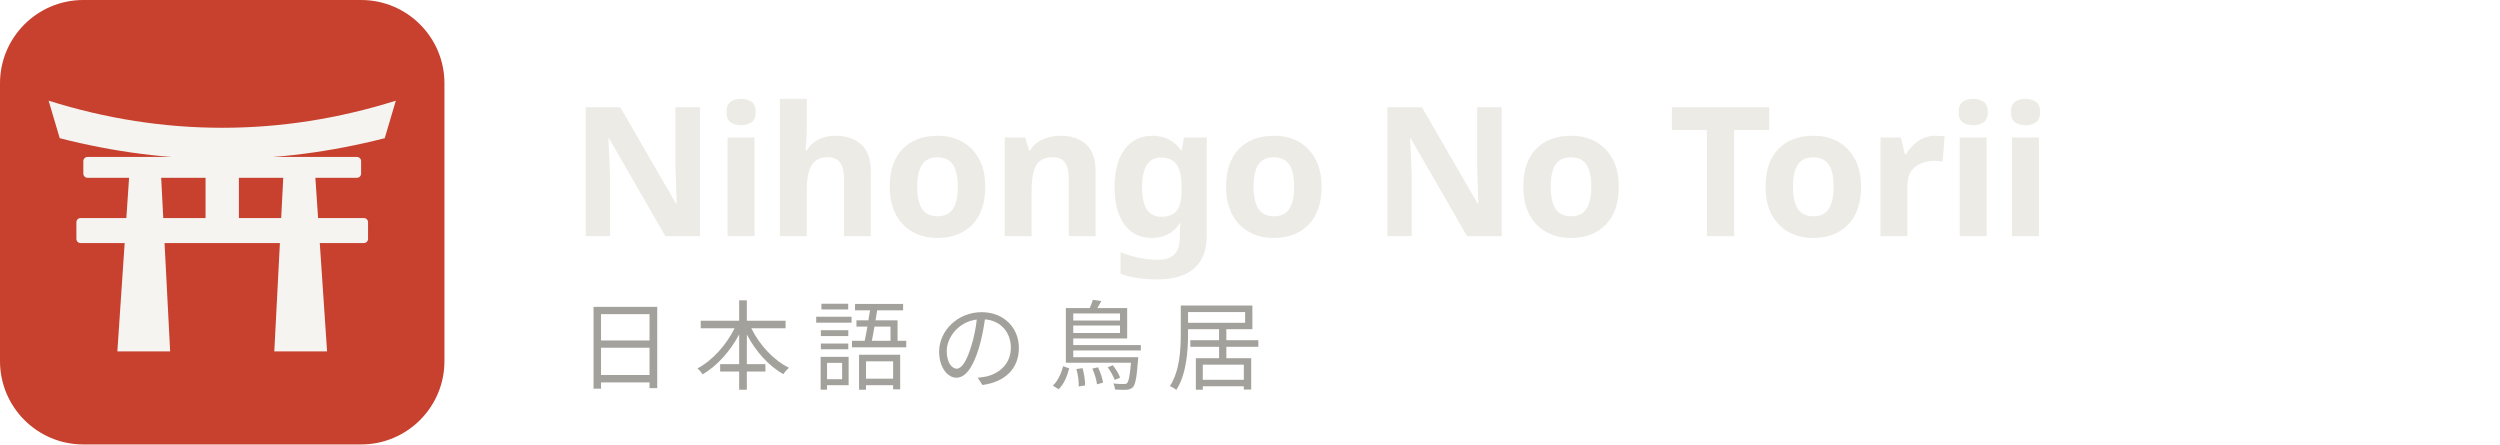
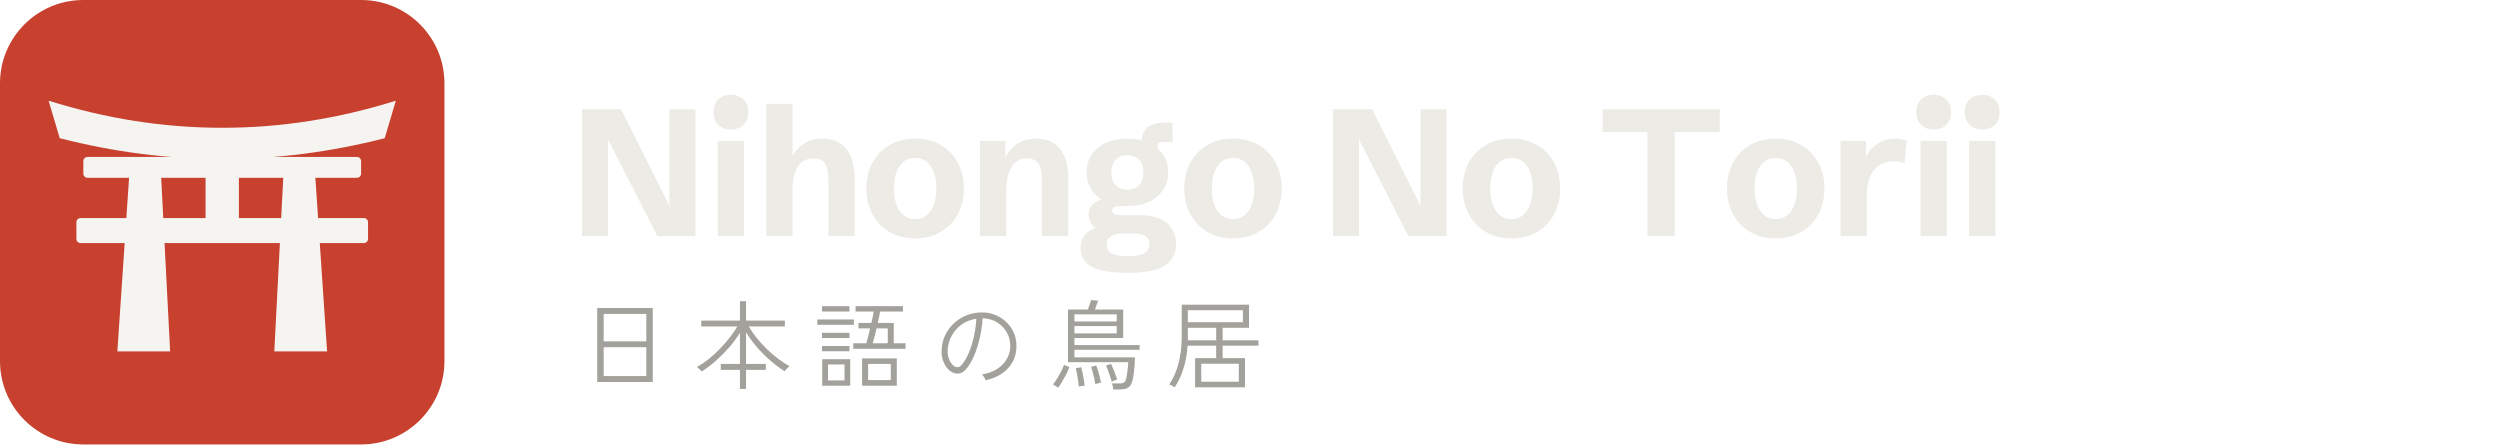
<svg xmlns="http://www.w3.org/2000/svg" viewBox="0 0 360 64" role="img" aria-label="Nihongo No Torii — 日本語の鳥居">
  <rect width="64" height="64" rx="12" fill="#C8402E" />
  <g fill="#F5F4F0">
    <path d="M7 14.5c8.3 2.6 16.6 3.9 25 3.9s16.7-1.3 25-3.9l-1.6 5.4c-7.8 2-15.6 3-23.4 3s-15.6-1-23.4-3z" />
    <rect x="12" y="22.6" width="40" height="3" rx="0.6" />
    <rect x="29.6" y="25.4" width="4.8" height="6.2" />
    <rect x="11" y="31.4" width="42" height="3.6" rx="0.6" />
    <path d="M18.6 25.4h4.6l1.3 25.2h-7.6z" />
    <path d="M40.8 25.4h4.6l1.7 25.2h-7.6z" />
  </g>
-   <text x="82" y="34" fill="#EDEBE6" font-family="'Schibsted Grotesk', system-ui, sans-serif" font-size="26" font-weight="700" letter-spacing="-0.4">Nihongo No Torii</text>
-   <text x="83" y="55" fill="#A3A19B" font-family="'Zen Kaku Gothic New', 'Hiragino Kaku Gothic ProN', 'Noto Sans JP', sans-serif" font-size="14" letter-spacing="3">日本語の鳥居</text>
+   <path fill="#EDEBE6" d="M87.55 34L83.80 34L83.80 15.72L89.43 15.72L97.62 32.06L96.40 32.13L96.40 15.72L100.14 15.72L100.14 34L94.66 34L86.27 17.57L87.55 17.48M107.14 34L103.36 34L103.36 20.29L107.14 20.29L107.14 34M105.25 18.65Q104.12 18.65 103.44 17.97Q102.75 17.28 102.75 16.15Q102.75 15.01 103.44 14.33Q104.12 13.65 105.25 13.65Q106.39 13.65 107.07 14.33Q107.75 15.01 107.75 16.15Q107.75 17.28 107.07 17.97Q106.39 18.65 105.25 18.65M114.13 34L110.35 34L110.35 14.96L114.13 14.96L114.13 23.50L113.92 22.94Q114.53 21.53 115.67 20.75Q116.82 19.96 118.45 19.96Q120.05 19.96 121.06 20.68Q122.08 21.41 122.57 22.69Q123.07 23.97 123.07 25.65L123.07 34L119.29 34L119.29 26.09Q119.29 24.40 118.84 23.61Q118.40 22.82 117.17 22.82Q115.68 22.82 114.91 23.95Q114.13 25.08 114.13 27.33M131.77 34.33Q129.70 34.33 128.12 33.42Q126.54 32.50 125.65 30.88Q124.76 29.26 124.76 27.14Q124.76 25.01 125.65 23.39Q126.54 21.77 128.12 20.87Q129.70 19.96 131.77 19.96Q133.85 19.96 135.43 20.87Q137.01 21.77 137.90 23.39Q138.79 25.01 138.79 27.14Q138.79 29.28 137.90 30.90Q137.01 32.51 135.43 33.42Q133.84 34.33 131.77 34.33M131.78 31.55Q133.19 31.55 134.01 30.36Q134.83 29.18 134.83 27.14Q134.83 25.10 134.01 23.92Q133.19 22.74 131.77 22.74Q130.36 22.74 129.54 23.92Q128.72 25.10 128.72 27.14Q128.72 29.19 129.54 30.37Q130.36 31.55 131.78 31.55M144.89 34L141.11 34L141.11 20.29L144.77 20.29L144.77 23.45L144.68 22.88Q145.30 21.52 146.44 20.74Q147.58 19.96 149.20 19.96Q150.80 19.96 151.82 20.68Q152.84 21.41 153.33 22.69Q153.83 23.97 153.83 25.65L153.83 34L150.05 34L150.05 25.89Q150.05 24.43 149.56 23.62Q149.08 22.82 147.89 22.82Q146.48 22.82 145.69 24.02Q144.89 25.23 144.89 27.72M162.63 39.28L162.14 39.28Q158.83 39.28 157.21 38.41Q155.60 37.53 155.60 35.70Q155.60 34.57 156.18 33.87Q156.76 33.17 157.76 32.84Q157.29 32.51 157.02 32.02Q156.74 31.52 156.74 30.93Q156.74 30.15 157.23 29.57Q157.71 28.99 158.61 28.73Q157.61 28.10 157.04 27.10Q156.48 26.10 156.48 24.82Q156.48 23.35 157.21 22.26Q157.94 21.17 159.26 20.56Q160.58 19.96 162.34 19.96Q164.11 19.96 165.43 20.56Q166.75 21.17 167.48 22.26Q168.22 23.36 168.22 24.83Q168.22 26.28 167.48 27.37Q166.75 28.46 165.42 29.07Q164.09 29.67 162.32 29.67L161.40 29.67Q160.15 29.67 160.15 30.34Q160.15 30.99 161.40 30.99L164.17 30.99Q165.59 30.99 166.57 31.33Q167.55 31.68 168.16 32.25Q168.78 32.83 169.06 33.58Q169.35 34.33 169.35 35.16Q169.35 37.24 167.70 38.26Q166.05 39.28 162.63 39.28M162.23 36.87L162.68 36.87Q165.52 36.87 165.52 35.17Q165.52 34.51 165.02 34.07Q164.53 33.63 163.22 33.63L161.42 33.63Q160.63 33.63 159.99 34.01Q159.36 34.38 159.36 35.26Q159.36 36.07 160.06 36.47Q160.75 36.87 162.23 36.87M162.34 27.30Q163.45 27.30 164.05 26.65Q164.65 26 164.65 24.83Q164.65 23.67 164.05 23.01Q163.45 22.35 162.34 22.35Q161.25 22.35 160.64 23Q160.03 23.65 160.03 24.83Q160.03 26 160.64 26.65Q161.25 27.30 162.34 27.30M166.70 21.93L164.37 21.93L164.37 20.54Q164.37 19.15 165.19 18.40Q166 17.66 167.55 17.66L168.85 17.66L168.85 20.44L167.33 20.44Q166.94 20.44 166.82 20.58Q166.70 20.72 166.70 21.14M177.54 34.33Q175.47 34.33 173.89 33.42Q172.31 32.50 171.43 30.88Q170.54 29.26 170.54 27.14Q170.54 25.01 171.43 23.39Q172.31 21.77 173.89 20.87Q175.47 19.96 177.54 19.96Q179.63 19.96 181.21 20.87Q182.79 21.77 183.68 23.39Q184.56 25.01 184.56 27.14Q184.56 29.28 183.68 30.90Q182.79 32.51 181.20 33.42Q179.61 34.33 177.54 34.33M177.56 31.55Q178.97 31.55 179.79 30.36Q180.60 29.18 180.60 27.14Q180.60 25.10 179.79 23.92Q178.97 22.74 177.54 22.74Q176.14 22.74 175.32 23.92Q174.50 25.10 174.50 27.14Q174.50 29.19 175.32 30.37Q176.14 31.55 177.56 31.55M195.70 34L191.95 34L191.95 15.72L197.58 15.72L205.77 32.06L204.55 32.13L204.55 15.72L208.29 15.72L208.29 34L202.81 34L194.42 17.57L195.70 17.48M217.64 34.33Q215.57 34.33 213.99 33.42Q212.41 32.50 211.52 30.88Q210.63 29.26 210.63 27.14Q210.63 25.01 211.52 23.39Q212.41 21.77 213.99 20.87Q215.57 19.96 217.64 19.96Q219.72 19.96 221.30 20.87Q222.89 21.77 223.77 23.39Q224.66 25.01 224.66 27.14Q224.66 29.28 223.77 30.90Q222.89 32.51 221.30 33.42Q219.71 34.33 217.64 34.33M217.65 31.55Q219.06 31.55 219.88 30.36Q220.70 29.18 220.70 27.14Q220.70 25.10 219.88 23.92Q219.06 22.74 217.64 22.74Q216.23 22.74 215.41 23.92Q214.60 25.10 214.60 27.14Q214.60 29.19 215.41 30.37Q216.23 31.55 217.65 31.55M241.15 34L237.23 34L237.23 19.03L230.77 19.03L230.77 15.72L247.64 15.72L247.64 19.03L241.15 19.03M255.70 34.33Q253.63 34.33 252.05 33.42Q250.47 32.50 249.58 30.88Q248.69 29.26 248.69 27.14Q248.69 25.01 249.58 23.39Q250.47 21.77 252.05 20.87Q253.63 19.96 255.70 19.96Q257.78 19.96 259.36 20.87Q260.94 21.77 261.83 23.39Q262.72 25.01 262.72 27.14Q262.72 29.28 261.83 30.90Q260.94 32.51 259.35 33.42Q257.77 34.33 255.70 34.33M255.71 31.55Q257.12 31.55 257.94 30.36Q258.76 29.18 258.76 27.14Q258.76 25.10 257.94 23.92Q257.12 22.74 255.70 22.74Q254.29 22.74 253.47 23.92Q252.65 25.10 252.65 27.14Q252.65 29.19 253.47 30.37Q254.29 31.55 255.71 31.55M268.82 34L265.03 34L265.03 20.29L268.69 20.29L268.69 23.37L268.54 22.97Q269.18 21.44 270.37 20.70Q271.55 19.96 272.94 19.96Q273.34 19.96 273.74 20.02Q274.15 20.09 274.55 20.24L274.26 23.46Q273.44 23.23 272.68 23.23Q272.05 23.23 271.37 23.45Q270.70 23.67 270.12 24.21Q269.54 24.75 269.18 25.73Q268.82 26.71 268.82 28.24M280.34 34L276.55 34L276.55 20.29L280.34 20.29L280.34 34M278.45 18.65Q277.32 18.65 276.63 17.97Q275.94 17.28 275.94 16.15Q275.94 15.01 276.63 14.33Q277.32 13.65 278.45 13.65Q279.59 13.65 280.27 14.33Q280.95 15.01 280.95 16.15Q280.95 17.28 280.27 17.97Q279.59 18.65 278.45 18.65M287.33 34L283.54 34L283.54 20.29L287.33 20.29L287.33 34M285.43 18.65Q284.30 18.65 283.62 17.97Q282.93 17.28 282.93 16.15Q282.93 15.01 283.62 14.33Q284.30 13.65 285.43 13.65Q286.58 13.65 287.26 14.33Q287.94 15.01 287.94 16.15Q287.94 17.28 287.26 17.97Q286.58 18.65 285.43 18.65" />
+   <path fill="#A3A19B" d="M94 55.01L86 55.01L86 44.35L94 44.35L94 55.01M86.93 50L86.93 54.15L93.07 54.15L93.07 50L86.93 50M86.93 45.21L86.93 49.15L93.07 49.15L93.07 45.21M107.43 56.01L106.55 56.01L106.55 53.26L103.79 53.26L103.79 52.41L106.55 52.41L106.55 47.92Q105.95 48.92 105.05 49.97Q104.14 51.01 103.11 51.93Q102.07 52.84 101.04 53.50Q100.99 53.43 100.86 53.29Q100.73 53.15 100.58 53.02Q100.43 52.89 100.36 52.84Q101.20 52.38 102.06 51.70Q102.91 51.01 103.69 50.20Q104.47 49.40 105.11 48.57Q105.75 47.75 106.17 47.01L100.98 47.01L100.98 46.17L106.55 46.17L106.55 43.37L107.43 43.37L107.43 46.17L113.02 46.17L113.02 47.01L107.83 47.01Q108.29 47.82 108.95 48.64Q109.60 49.47 110.39 50.23Q111.17 50.98 112.01 51.63Q112.85 52.27 113.68 52.73Q113.62 52.77 113.47 52.92Q113.31 53.07 113.17 53.23Q113.03 53.39 112.98 53.46Q111.87 52.75 110.84 51.84Q109.80 50.93 108.93 49.90Q108.06 48.88 107.43 47.85L107.43 52.41L110.28 52.41L110.28 53.26L107.43 53.26M130.40 50.23L122.87 50.23L122.87 49.43L124.74 49.43Q124.87 49.04 125.02 48.47Q125.16 47.90 125.30 47.29L123.62 47.29L123.62 46.50L125.48 46.50Q125.60 46.03 125.68 45.60Q125.76 45.17 125.82 44.86L123.20 44.86L123.20 44.08L130.02 44.08L130.02 44.86L126.73 44.86Q126.67 45.21 126.59 45.63Q126.51 46.05 126.39 46.50L128.70 46.50L128.70 49.43L130.40 49.43L130.40 50.23M129.14 55.55L124.14 55.55L124.14 51.61L129.14 51.61L129.14 55.55M122.43 55.55L118.40 55.55L118.40 51.72L122.43 51.72L122.43 55.55M125.01 52.41L125.01 54.73L128.27 54.73L128.27 52.41L125.01 52.41M119.23 52.48L119.23 54.78L121.61 54.78L121.61 52.48L119.23 52.48M122.96 46.77L117.69 46.77L117.69 46L122.96 46L122.96 46.77M125.67 49.43L127.84 49.43L127.84 47.29L126.23 47.29Q126.09 47.89 125.94 48.45Q125.79 49.02 125.67 49.43M122.32 44.86L118.37 44.86L118.37 44.08L122.32 44.08L122.32 44.86M122.32 50.58L118.37 50.58L118.37 49.82L122.32 49.82L122.32 50.58M122.32 48.67L118.37 48.67L118.37 47.92L122.32 47.92M141.94 54.76Q141.88 54.58 141.71 54.31Q141.55 54.05 141.41 53.91Q142.62 53.73 143.52 53.17Q144.42 52.61 144.92 51.79Q145.42 50.98 145.47 50.06Q145.51 49.19 145.24 48.44Q144.96 47.69 144.44 47.13Q143.91 46.56 143.21 46.22Q142.50 45.89 141.69 45.84L141.49 45.84Q141.41 47.27 141.08 48.69Q140.76 50.10 140.25 51.28Q139.74 52.47 139.04 53.24Q138.63 53.68 138.19 53.77Q137.74 53.87 137.25 53.67Q136.77 53.47 136.38 53Q135.99 52.52 135.77 51.84Q135.55 51.16 135.60 50.37Q135.65 49.18 136.15 48.17Q136.65 47.17 137.49 46.44Q138.33 45.70 139.41 45.32Q140.50 44.93 141.73 45Q142.67 45.05 143.52 45.44Q144.37 45.83 145.04 46.50Q145.70 47.17 146.06 48.09Q146.42 49.01 146.36 50.11Q146.28 51.84 145.12 53.07Q143.97 54.30 141.94 54.76M137.51 52.79Q137.70 52.87 137.93 52.87Q138.17 52.86 138.41 52.61Q139 51.98 139.46 50.92Q139.92 49.86 140.22 48.56Q140.51 47.26 140.59 45.90Q139.43 46.07 138.52 46.70Q137.61 47.34 137.07 48.30Q136.53 49.26 136.46 50.41Q136.42 51.29 136.75 51.93Q137.08 52.56 137.51 52.79M161.25 56.08L160.31 56.08Q160.30 55.88 160.24 55.62Q160.18 55.35 160.11 55.21L161.15 55.21Q161.56 55.21 161.75 55.13Q161.95 55.06 162.05 54.85Q162.14 54.65 162.23 54.26Q162.28 54.01 162.33 53.61Q162.38 53.22 162.42 52.82Q162.45 52.42 162.47 52.16L153.79 52.16L153.79 44.57L156.66 44.57Q156.78 44.25 156.91 43.85Q157.05 43.45 157.13 43.20L158.13 43.30Q158.03 43.56 157.90 43.93Q157.78 44.29 157.68 44.57L161.74 44.57L161.74 48.67L154.72 48.67L154.72 49.69L164.10 49.69L164.10 50.37L154.72 50.37L154.72 51.46L163.43 51.46Q163.42 52.13 163.35 52.96Q163.28 53.78 163.15 54.48Q162.97 55.41 162.56 55.74Q162.14 56.08 161.25 56.08M154.72 46.95L154.72 48.01L160.81 48.01L160.81 46.95L154.72 46.95M154.72 45.26L154.72 46.29L160.81 46.29L160.81 45.26L154.72 45.26M152.36 55.83Q152.30 55.77 152.15 55.67Q151.99 55.57 151.83 55.48Q151.67 55.38 151.62 55.36Q151.91 55.03 152.22 54.52Q152.54 54.01 152.81 53.47Q153.09 52.94 153.21 52.54L153.98 52.86Q153.83 53.31 153.56 53.85Q153.28 54.40 152.97 54.92Q152.67 55.45 152.36 55.83M155.35 55.67Q155.33 55.31 155.25 54.83Q155.17 54.34 155.09 53.86Q155 53.38 154.91 53.03L155.69 52.87Q155.79 53.24 155.89 53.72Q155.98 54.20 156.07 54.69Q156.15 55.17 156.19 55.53Q156.14 55.53 155.95 55.56Q155.76 55.59 155.59 55.62Q155.41 55.66 155.35 55.67M157.73 55.31Q157.68 54.97 157.58 54.52Q157.48 54.08 157.36 53.62Q157.24 53.17 157.12 52.83L157.87 52.63Q158 52.98 158.13 53.43Q158.25 53.88 158.37 54.31Q158.49 54.75 158.55 55.08Q158.49 55.10 158.31 55.15Q158.14 55.20 157.97 55.24Q157.79 55.28 157.73 55.31M160.09 54.96Q160 54.64 159.86 54.22Q159.72 53.80 159.57 53.38Q159.43 52.96 159.27 52.63L160 52.40Q160.24 52.91 160.49 53.55Q160.73 54.19 160.87 54.65Q160.81 54.66 160.64 54.73Q160.46 54.79 160.30 54.86Q160.13 54.93 160.09 54.96M179.28 55.78L172.09 55.78L172.09 51.57L175.13 51.57L175.13 49.78L171.01 49.78Q170.90 51.54 170.44 53.01Q169.99 54.48 169.16 55.77Q169.11 55.73 168.94 55.64Q168.78 55.55 168.62 55.46Q168.45 55.38 168.38 55.36Q169.25 54.06 169.71 52.33Q170.17 50.60 170.17 48.43L170.17 43.87L179.86 43.87L179.86 47.20L176.06 47.20L176.06 49.01L181.22 49.01L181.22 49.78L176.06 49.78L176.06 51.57L179.28 51.57L179.28 55.78M172.98 52.38L172.98 54.97L178.39 54.97L178.39 52.38L172.98 52.38M171.05 44.67L171.05 46.40L178.98 46.40L178.98 44.67L171.05 44.67M171.05 47.20L171.05 49.01L175.13 49.01L175.13 47.20" />
</svg>
